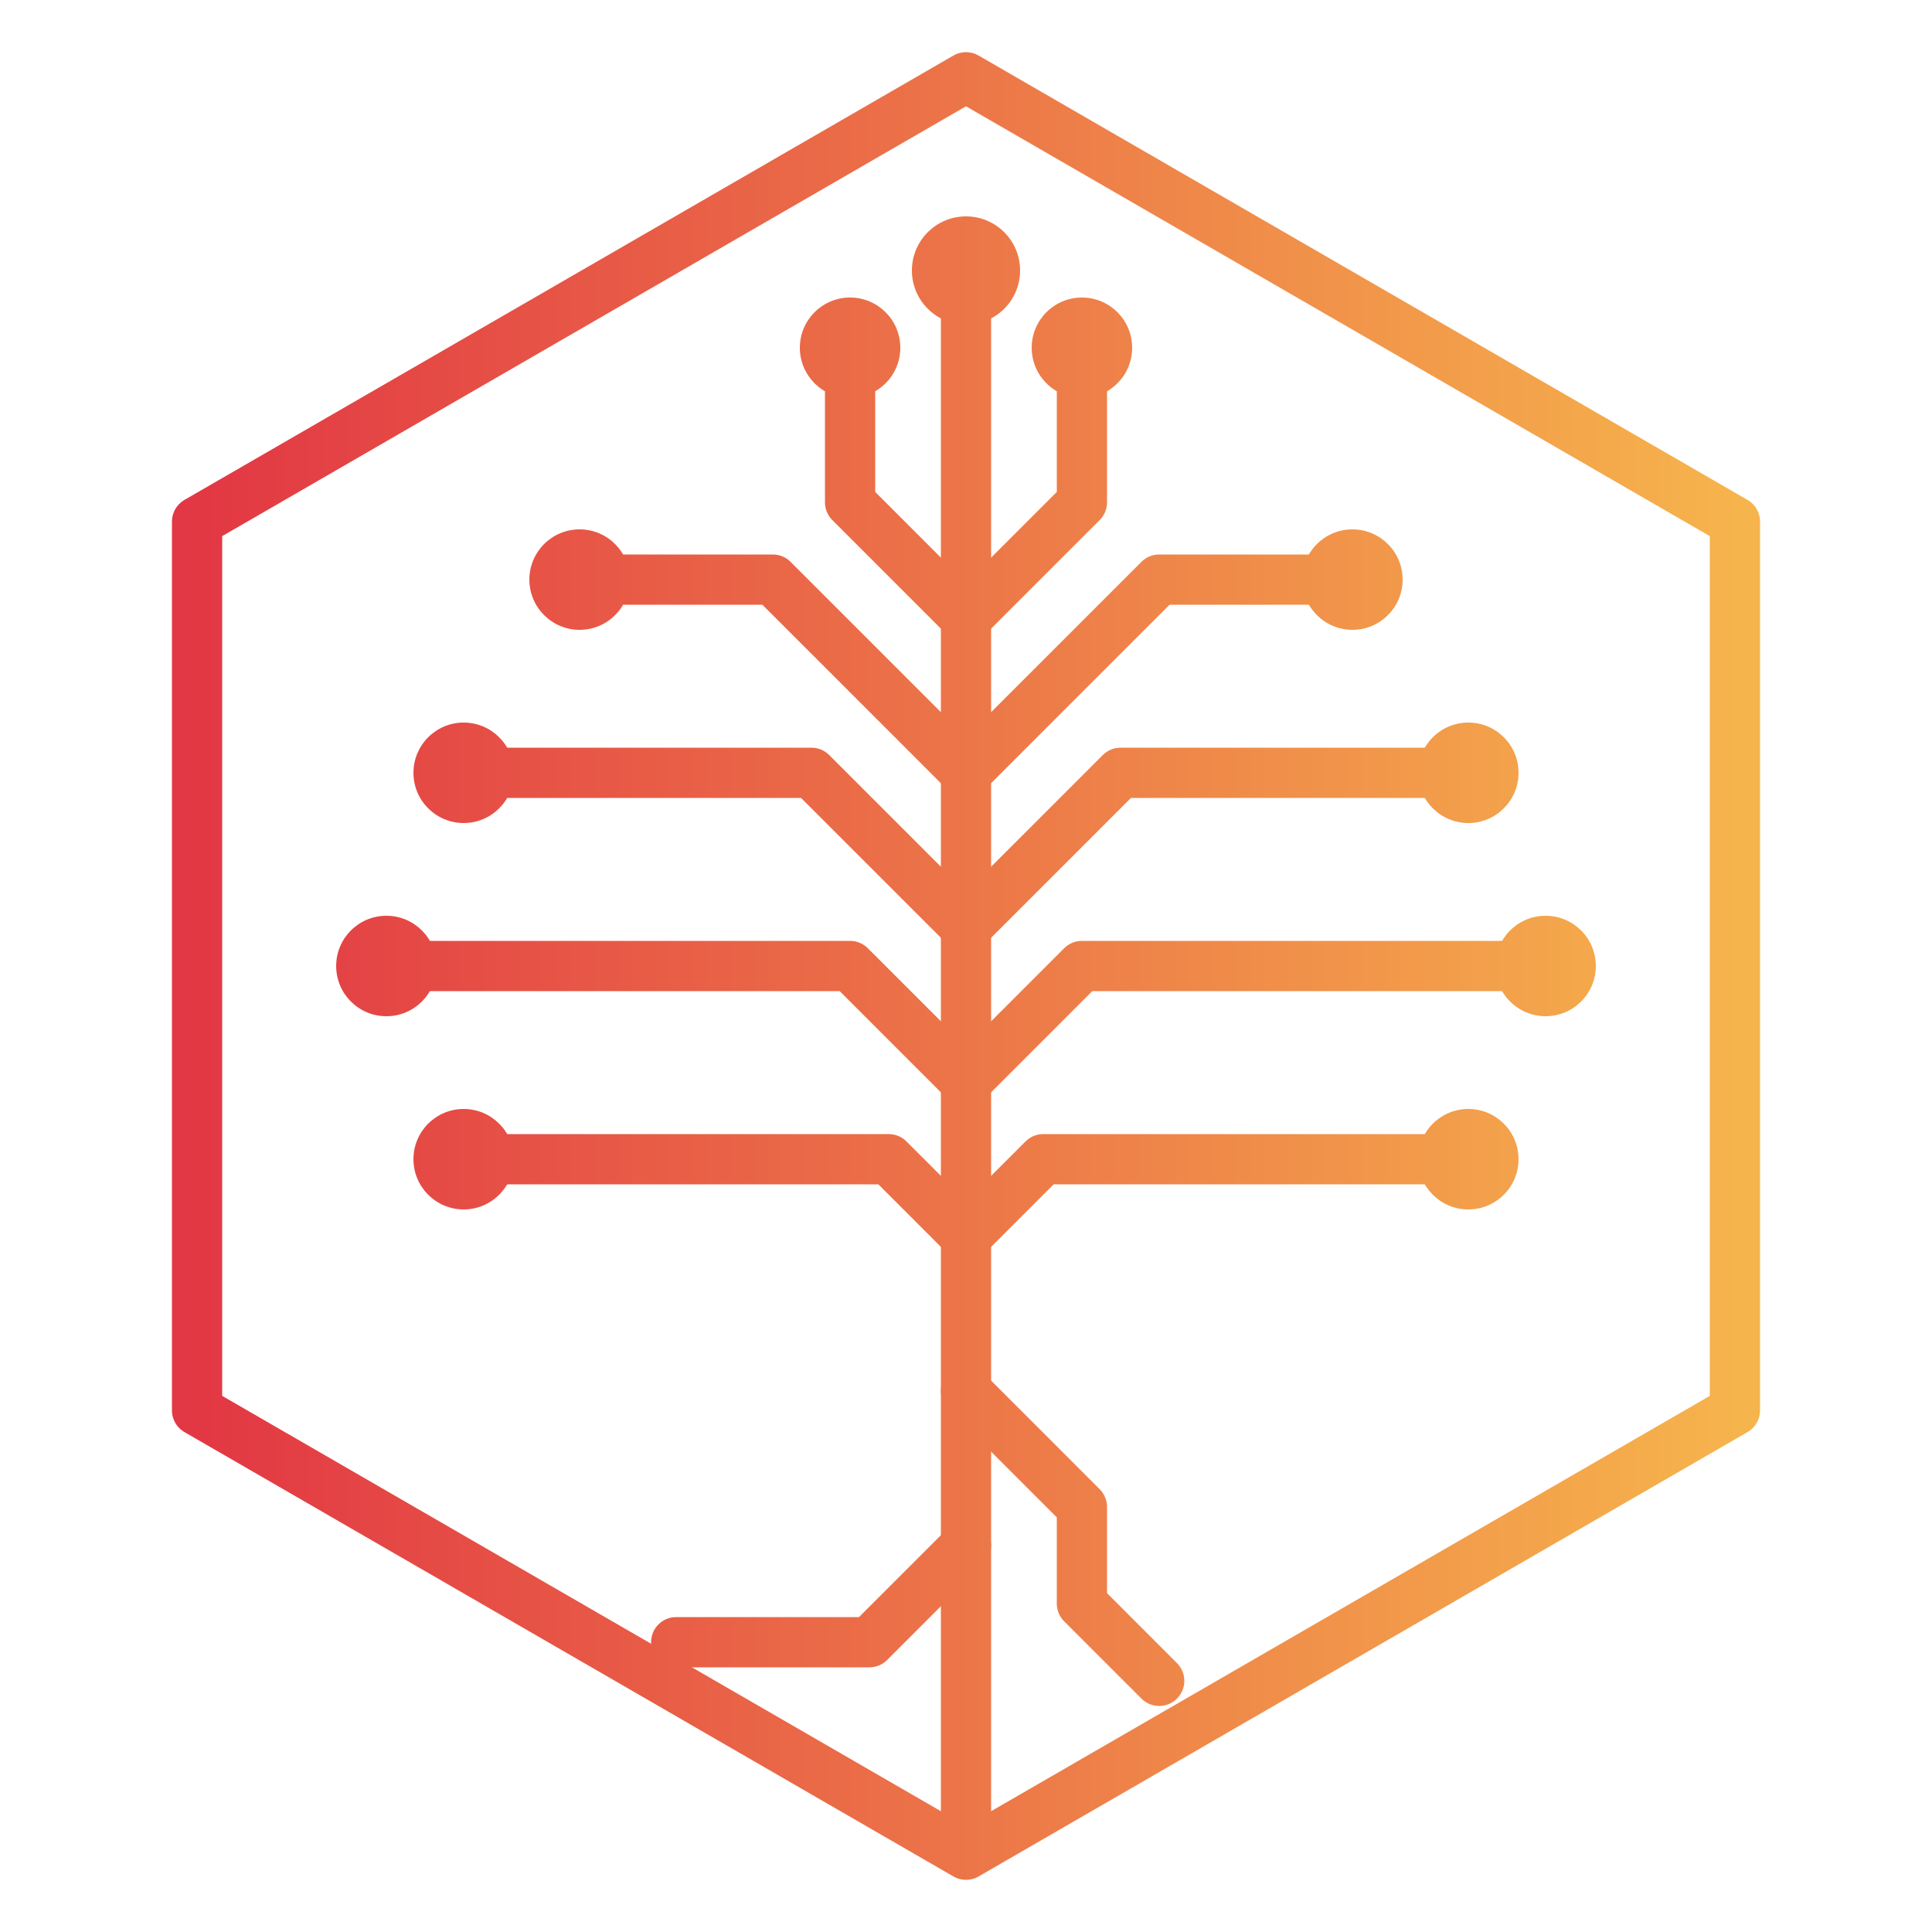
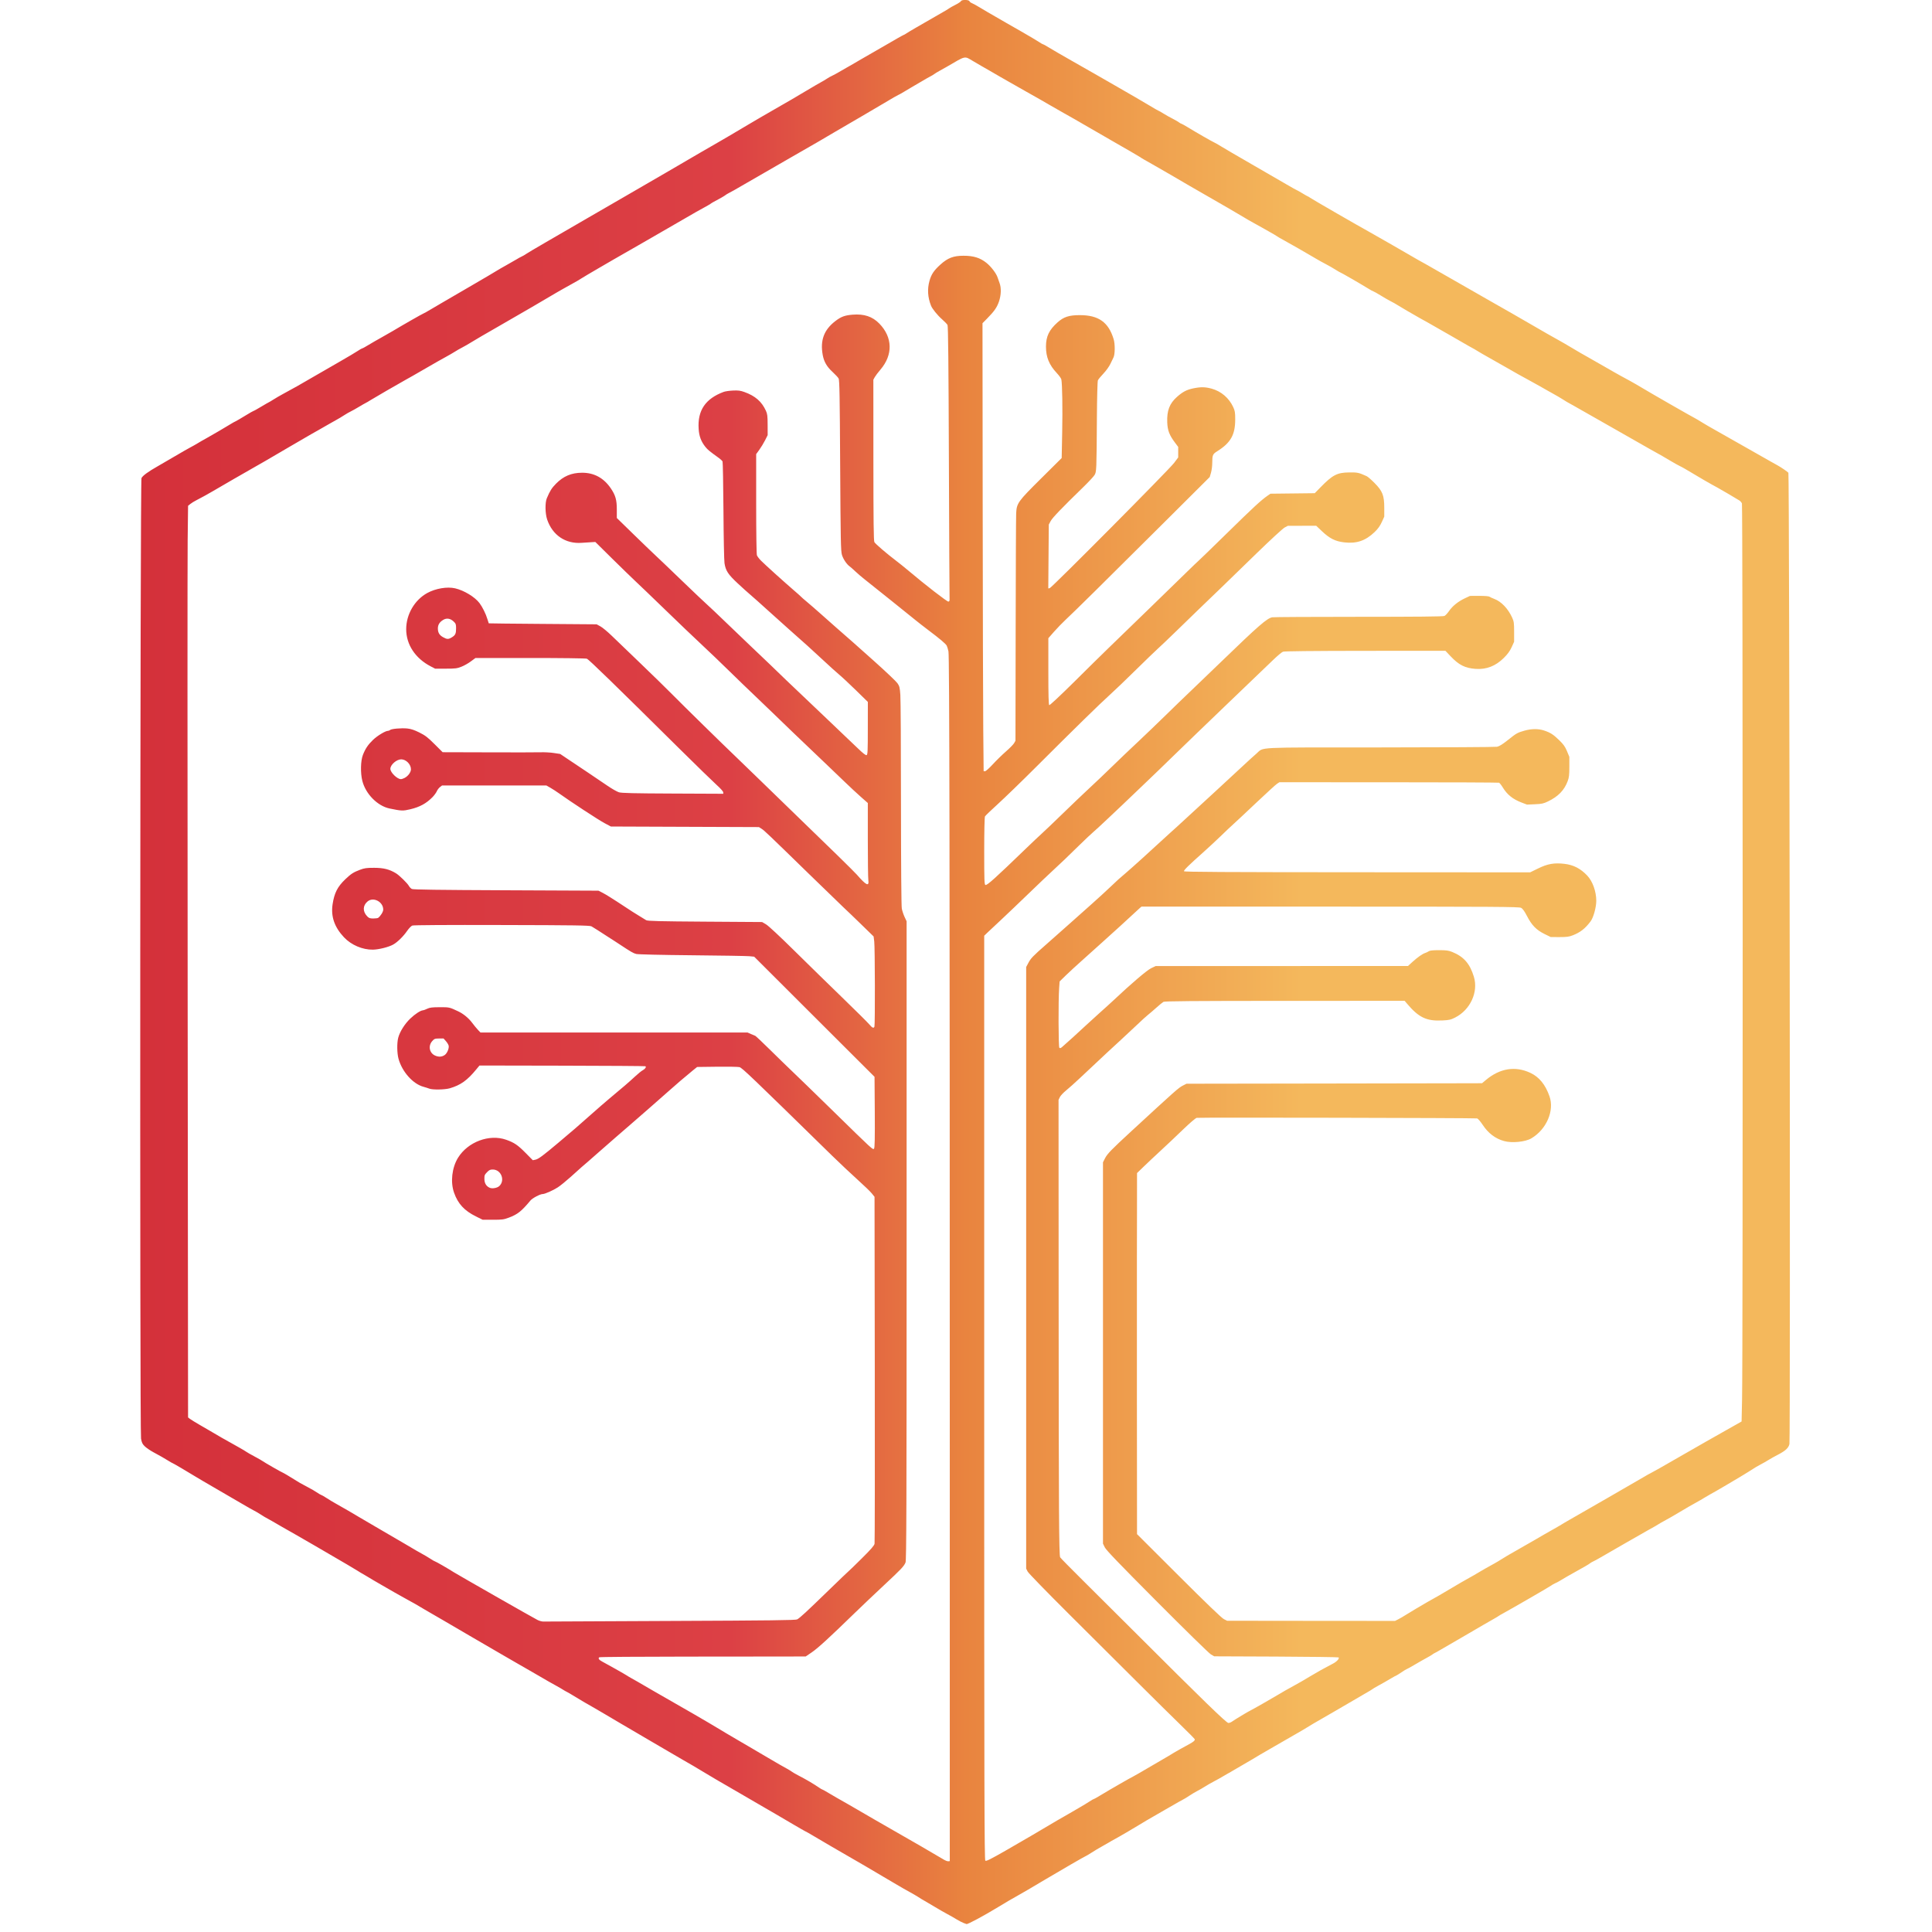
- <svg xmlns="http://www.w3.org/2000/svg" viewBox="0 0 100 100" fill="none">
+ <svg xmlns="http://www.w3.org/2000/svg" viewBox="0 0 610 610">
  <defs>
-     <linearGradient id="mn" x1="10" y1="0" x2="90" y2="0" gradientUnits="userSpaceOnUse">
-       <stop offset="0" stop-color="#e23744" />
-       <stop offset="1" stop-color="#f6b44c" />
+     <linearGradient id="mn" x1="40" y1="0" x2="570" y2="0" gradientUnits="userSpaceOnUse">
+       <stop offset="0" stop-color="#d4303a" />
+       <stop offset="0.36" stop-color="#dc4045" />
+       <stop offset="0.5" stop-color="#e9843f" />
+       <stop offset="0.7" stop-color="#f4b85c" />
+       <stop offset="1" stop-color="#f4b85c" />
    </linearGradient>
  </defs>
-   <g stroke="url(#mn)" stroke-width="2.6" stroke-linecap="round" stroke-linejoin="round">
-     <path d="M50 4 89.8 27v46L50 96 10.2 73V27Z" />
-     <path d="M50 94V16" />
-     <path d="M50 32l-6-6v-6M50 40 40 30h-8M50 48l-8-8H26M50 56l-6-6H22M50 64l-4-4H26" />
-     <path d="M50 32l6-6v-6M50 40l10-10h8M50 48l8-8h16M50 56l6-6h22M50 64l4-4h20" />
-     <path d="M50 80l-5 5H35M50 72l6 6v5l4 4" />
-   </g>
-   <g fill="url(#mn)">
-     <circle cx="50" cy="14" r="2.8" />
-     <circle cx="44" cy="18" r="2.6" />
-     <circle cx="30" cy="30" r="2.6" />
-     <circle cx="24" cy="40" r="2.6" />
-     <circle cx="20" cy="50" r="2.6" />
-     <circle cx="24" cy="60" r="2.6" />
-     <circle cx="56" cy="18" r="2.6" />
-     <circle cx="70" cy="30" r="2.6" />
-     <circle cx="76" cy="40" r="2.6" />
-     <circle cx="80" cy="50" r="2.6" />
-     <circle cx="76" cy="60" r="2.6" />
-   </g>
+   <path fill="url(#mn)" fill-rule="evenodd" d="M304.25 607.16C303.77 606.98 302.81 606.48 302.12 606.06C301.44 605.63 300.1 604.87 299.14 604.36C298.19 603.86 296.16 602.69 294.64 601.77C293.12 600.85 291.7 600.02 291.5 599.92C291.29 599.82 290.62 599.41 290 599C289.38 598.6 288.2 597.91 287.38 597.47C286.55 597.04 284.13 595.64 282 594.38C275.6 590.58 274.02 589.65 273.05 589.1C267.56 585.95 256.56 579.55 255.25 578.73C255.04 578.6 254.59 578.36 254.25 578.2C253.91 578.03 252.28 577.1 250.62 576.12C248.97 575.13 246.47 573.67 245.05 572.85C243.63 572.04 242.1 571.15 241.65 570.88C241.2 570.6 237.81 568.63 234.12 566.5C225.56 561.55 225.65 561.6 221.96 559.38C219.72 558.02 218.27 557.17 215.59 555.64C214.65 555.11 212.07 553.61 209.88 552.31C207.68 551.02 205.71 549.86 205.5 549.75C205.29 549.63 204 548.87 202.62 548.06C201.25 547.25 198.27 545.51 196 544.18C193.73 542.86 191.37 541.46 190.75 541.08C190.13 540.7 188.89 539.98 188 539.47C185.81 538.25 182.41 536.25 180.88 535.29C180.19 534.86 179.34 534.37 179 534.2C178.66 534.04 178.09 533.71 177.75 533.49C177.41 533.26 176.45 532.71 175.62 532.25C173.75 531.22 172.72 530.64 170.58 529.38C169.65 528.83 168.58 528.21 168.2 528C167.82 527.79 165.86 526.67 163.85 525.5C161.84 524.33 159.68 523.08 159.04 522.72C158.4 522.35 157.24 521.68 156.46 521.22C155.68 520.75 151.96 518.59 148.21 516.42C144.45 514.24 140.81 512.11 140.12 511.69C139.44 511.27 138.43 510.69 137.88 510.39C137.32 510.09 135.66 509.13 134.17 508.24C131.26 506.5 131.39 506.57 127.5 504.43C126.06 503.63 124.71 502.88 124.5 502.75C124.29 502.63 122.61 501.66 120.75 500.59C118.89 499.53 116.81 498.3 116.12 497.87C115.44 497.44 114.71 497.01 114.5 496.91C114.29 496.82 113.62 496.41 113 496.01C112.05 495.4 109.79 494.07 99.36 488C96.05 486.08 90.2 482.72 89.12 482.13C88.44 481.76 87.76 481.36 87.62 481.26C87.49 481.16 86.7 480.7 85.88 480.25C83.52 478.96 83.2 478.77 82 477.99C81.38 477.59 80.54 477.1 80.12 476.9C79.71 476.7 78.17 475.83 76.7 474.96C75.23 474.09 71.52 471.93 68.45 470.16C65.38 468.39 62.26 466.55 61.5 466.08C59.29 464.71 54.67 462 54.55 462C54.48 462 53.86 461.65 53.15 461.21C51.62 460.27 50.68 459.73 48.42 458.51C47.47 458 46.28 457.19 45.76 456.7C44.97 455.95 44.77 455.55 44.53 454.22C44.11 451.87 44.25 151.9 44.67 150.96C45.01 150.22 46.79 148.91 49.68 147.28C50.75 146.68 53.24 145.23 55.21 144.06C57.18 142.9 59.37 141.64 60.08 141.27C60.79 140.9 61.82 140.32 62.35 139.99C62.89 139.65 64.15 138.93 65.15 138.38C66.94 137.39 71.18 134.91 72.96 133.81C73.46 133.5 74.1 133.14 74.39 133.02C74.67 132.9 76.01 132.11 77.37 131.28C78.74 130.44 79.94 129.75 80.04 129.75C80.15 129.75 81.26 129.13 82.52 128.37C83.78 127.62 84.85 127 84.9 127C84.95 127 85.58 126.62 86.31 126.16C87.03 125.7 88.34 124.94 89.21 124.47C92.37 122.78 94.72 121.45 100.64 118C101.94 117.24 105 115.48 107.44 114.08C109.88 112.68 112.38 111.19 113 110.77C113.62 110.35 114.23 110.01 114.35 110C114.48 110 115.38 109.51 116.35 108.91C117.33 108.32 119.08 107.3 120.25 106.66C121.42 106.02 123.07 105.07 123.93 104.56C127.09 102.66 133.5 99 133.66 99C133.75 99 134.9 98.35 136.22 97.56C137.54 96.77 138.93 95.95 139.3 95.75C139.68 95.54 141.51 94.47 143.37 93.38C145.23 92.28 147.94 90.7 149.38 89.88C152.01 88.36 156.27 85.85 157.96 84.81C158.46 84.5 159.61 83.85 160.5 83.37C161.39 82.88 162.57 82.21 163.12 81.87C163.68 81.52 164.39 81.13 164.72 80.99C165.05 80.85 165.62 80.52 166 80.25C166.37 79.98 169.14 78.34 172.15 76.6C175.16 74.85 181.14 71.39 185.43 68.9C189.72 66.41 196.53 62.47 200.55 60.15C204.58 57.82 208.89 55.33 210.12 54.6C211.36 53.87 214.23 52.2 216.5 50.88C218.77 49.55 220.79 48.37 221 48.25C221.74 47.81 226.39 45.13 227.05 44.76C228.27 44.07 232.3 41.7 236 39.49C237.99 38.3 241.86 36.05 244.6 34.48C250.34 31.18 249.93 31.43 254 29C255.72 27.97 257.35 27.01 257.62 26.86C260.02 25.52 260.71 25.12 261.25 24.74C261.59 24.5 262.27 24.13 262.75 23.91C263.23 23.69 264.19 23.17 264.88 22.76C265.56 22.35 266.74 21.67 267.5 21.25C268.26 20.84 269.04 20.39 269.25 20.25C269.46 20.11 270.58 19.46 271.75 18.79C274.73 17.09 280.05 14.03 280.5 13.75C282.01 12.84 285.27 11 285.38 11C285.46 11 285.83 10.79 286.2 10.53C286.75 10.14 290.03 8.24 298.75 3.23C299.09 3.04 299.54 2.75 299.75 2.59C299.96 2.43 300.84 1.94 301.7 1.5C302.57 1.06 303.35 0.54 303.42 0.35C303.61 -0.15 305.9 -0.13 306.09 0.38C306.17 0.59 306.53 0.87 306.89 1C307.25 1.14 308.4 1.78 309.46 2.42C310.51 3.06 311.6 3.71 311.88 3.86C312.27 4.08 315.84 6.14 317.75 7.25C317.96 7.37 320.1 8.6 322.51 9.97C324.92 11.35 327.39 12.82 328.01 13.23C328.62 13.65 329.23 13.99 329.35 14C329.47 14 330.26 14.43 331.1 14.96C331.94 15.49 335.44 17.52 338.88 19.47C342.31 21.42 345.29 23.12 345.5 23.24C345.71 23.36 348.97 25.23 352.75 27.4C356.53 29.56 360.99 32.16 362.67 33.17C364.34 34.18 365.77 35 365.85 35C365.93 35 366.58 35.37 367.31 35.83C368.03 36.29 369.36 37.03 370.25 37.48C371.14 37.94 372.05 38.46 372.27 38.65C372.49 38.84 372.77 39 372.89 39.01C373.02 39.02 374.02 39.57 375.12 40.24C378 42 382.49 44.57 383.32 44.95C383.72 45.12 384.73 45.71 385.58 46.24C386.43 46.77 390.73 49.28 395.12 51.81C399.52 54.34 404.5 57.22 406.18 58.21C407.86 59.19 409.3 60 409.37 60C409.45 60 410.25 60.45 411.16 61C412.06 61.55 412.86 62 412.92 62C412.99 62 413.35 62.21 413.71 62.47C414.54 63.05 428.85 71.3 432.62 73.38C433.86 74.05 442.94 79.27 445.94 81.02C447.34 81.84 448.57 82.54 450.12 83.38C450.95 83.83 455.68 86.53 460.62 89.38C465.57 92.23 470.07 94.8 470.62 95.1C471.66 95.66 483.27 102.32 484.45 103.03C485.98 103.94 491.21 106.93 492.25 107.48C492.87 107.81 494.73 108.89 496.38 109.88C498.02 110.87 500.11 112.08 501 112.56C501.89 113.05 504.31 114.43 506.38 115.63C508.44 116.82 510.83 118.19 511.69 118.65C512.55 119.12 513.96 119.89 514.83 120.36C515.7 120.83 517.43 121.84 518.68 122.59C520.92 123.96 534.53 131.76 535.25 132.09C535.46 132.18 536.52 132.82 537.62 133.5C538.73 134.17 540.19 135.03 540.88 135.4C541.56 135.77 545.67 138.1 550 140.57C554.33 143.04 558.49 145.41 559.25 145.82C560.01 146.24 560.85 146.7 561.12 146.86C562.28 147.49 564.4 148.94 564.66 149.27C564.99 149.69 565.32 454.44 564.99 455.92C564.71 457.16 563.76 458.05 561.43 459.26C560.33 459.83 558.96 460.59 558.4 460.95C557.84 461.31 556.7 461.96 555.88 462.39C555.05 462.82 553.94 463.47 553.4 463.84C552.31 464.58 546.85 467.88 544.43 469.26C543.58 469.75 542.37 470.46 541.75 470.82C541.13 471.19 540.34 471.63 540 471.8C539.66 471.97 538.81 472.47 538.12 472.9C537.44 473.33 536.14 474.07 535.25 474.56C534.36 475.04 532.44 476.14 531 477.01C528.01 478.79 527.18 479.27 525.25 480.32C524.49 480.73 523.76 481.16 523.62 481.26C523.38 481.44 522.43 481.99 520.25 483.19C518.91 483.93 508.04 490.17 505.44 491.69C504.44 492.27 503.35 492.87 503.01 493.01C502.67 493.16 502.23 493.41 502.04 493.58C501.7 493.87 499.78 494.99 498 495.95C496.77 496.61 492.7 498.95 492.25 499.26C492.04 499.4 491.48 499.69 491 499.9C490.52 500.12 489.96 500.44 489.75 500.62C489.4 500.92 477.77 507.65 474.75 509.3C473.99 509.71 473.26 510.14 473.12 510.25C472.99 510.36 472.45 510.68 471.94 510.97C470.46 511.8 469.18 512.54 468.45 512.97C468.08 513.19 465.07 514.95 461.75 516.88C458.43 518.8 455.19 520.68 454.54 521.06C453.9 521.44 453.21 521.83 453 521.91C452.79 522 452.46 522.21 452.25 522.38C452.04 522.55 451.26 523.02 450.5 523.42C449.74 523.82 448.04 524.79 446.71 525.58C445.39 526.36 444.23 527 444.14 527C444.05 527 443.31 527.45 442.5 528C441.69 528.55 440.97 529 440.9 529C440.83 529 440.18 529.35 439.45 529.78C437.61 530.87 436.6 531.45 435 532.32C434.24 532.73 433.46 533.2 433.25 533.37C433.04 533.53 432.31 533.98 431.62 534.36C430.65 534.91 425.75 537.76 421.5 540.26C420.31 540.96 415.54 543.71 414.66 544.21C414.09 544.54 413.23 545.06 412.75 545.37C412.27 545.68 410.64 546.65 409.12 547.51C407.61 548.37 404.63 550.09 402.5 551.32C400.37 552.55 398.29 553.76 397.88 553.99C397.46 554.23 396.39 554.87 395.5 555.42C394.61 555.96 393.03 556.88 392 557.46C390.97 558.05 389.68 558.8 389.12 559.14C388.57 559.48 387.9 559.87 387.62 560C387.35 560.13 386.68 560.52 386.12 560.87C385.57 561.21 384.34 561.9 383.38 562.4C382.41 562.9 381.06 563.68 380.38 564.12C379.69 564.56 378.63 565.17 378.03 565.47C377.43 565.77 376.27 566.47 375.45 567.01C374.63 567.55 373.91 568 373.85 568C373.79 568 371.18 569.48 368.06 571.28C364.93 573.09 362.15 574.69 361.88 574.85C361.6 575.01 361.09 575.31 360.75 575.53C359.13 576.55 353.24 580.01 352.12 580.59C351.44 580.95 350.43 581.53 349.88 581.87C349.32 582.21 348.33 582.78 347.67 583.13C347 583.49 345.68 584.28 344.73 584.89C343.77 585.5 342.94 586 342.87 586C342.72 586 335.15 590.37 330.05 593.4C328.22 594.49 325.8 595.92 324.67 596.59C323.55 597.26 322.06 598.11 321.38 598.48C320.27 599.08 317.25 600.84 315.3 602.04C310.53 604.94 305.54 607.62 305.16 607.49C305.14 607.48 304.73 607.33 304.25 607.16ZM299.88 463.38C299.88 269.65 299.77 207.14 299.46 205.66C299.31 204.95 299.06 204.14 298.91 203.85C298.58 203.24 296.74 201.68 292.96 198.84C291.5 197.73 289.81 196.42 289.21 195.92C288.1 194.99 275.35 184.78 272.78 182.75C271.99 182.13 270.77 181.08 270.06 180.41C269.35 179.73 268.55 179.03 268.28 178.84C267.35 178.19 266.23 176.52 265.83 175.2C265.47 174.03 265.41 170.68 265.27 147C265.15 124.91 265.06 120.01 264.78 119.5C264.59 119.16 263.73 118.23 262.87 117.44C261.08 115.81 260.16 114.22 259.77 112.12C258.91 107.48 260.14 104.15 263.73 101.39C265.56 99.98 266.71 99.56 269.21 99.35C272.83 99.06 275.45 99.93 277.63 102.16C281.85 106.49 281.99 112.03 277.98 116.71C277.23 117.58 276.43 118.65 276.19 119.08L275.75 119.88 L275.76 145.25C275.77 164.68 275.84 170.75 276.07 171.16C276.39 171.73 279.93 174.77 282.91 177.03C283.88 177.77 285.63 179.17 286.78 180.14C292.16 184.69 299.06 190.02 299.45 189.95C299.77 189.88 299.86 189.64 299.81 188.99C299.78 188.52 299.68 169 299.6 145.62C299.49 114.58 299.37 102.98 299.16 102.6C299 102.31 298.26 101.54 297.5 100.87C296.02 99.58 294.34 97.51 293.95 96.5C292.91 93.86 292.75 91.26 293.47 88.68C294.04 86.62 294.87 85.38 296.95 83.51C299.24 81.44 301.05 80.75 304.19 80.75C307.35 80.74 309.46 81.39 311.45 82.99C312.93 84.18 314.57 86.33 314.98 87.62C315.11 88.04 315.39 88.83 315.6 89.38C316.18 90.92 316.1 93.23 315.38 95.29C314.73 97.13 313.92 98.28 311.59 100.65L310.21 102.05 L310.27 159.71C310.3 191.43 310.38 223.25 310.45 230.44L310.57 243.5 L311.02 243.5C311.26 243.5 312.37 242.52 313.47 241.31C314.57 240.11 316.45 238.28 317.63 237.25C318.81 236.22 319.97 235.04 320.2 234.62L320.62 233.88 L320.68 199C320.71 179.82 320.78 163.22 320.84 162.12C321 158.86 321.33 158.4 328.74 151.04L335.21 144.62 L335.37 136.49C335.52 128.99 335.4 121.22 335.1 119.78C335.03 119.45 334.38 118.55 333.66 117.78C331.26 115.22 330.25 112.76 330.25 109.45C330.25 106.23 331.23 104.17 333.91 101.78C335.86 100.04 337.54 99.5 340.95 99.5C346.86 99.5 350 101.73 351.62 107.1C352.1 108.67 352.06 111.95 351.55 112.9C351.41 113.16 350.99 114.04 350.61 114.85C350.22 115.69 349.26 117.03 348.4 117.94C347.56 118.82 346.77 119.79 346.64 120.09C346.51 120.39 346.37 125.48 346.33 131.62C346.22 148.77 346.21 148.98 345.57 150C345.28 150.48 343.7 152.17 342.08 153.75C335.23 160.41 332.32 163.44 331.74 164.5L331.14 165.62 L331.06 175.71L330.98 185.79 L331.43 185.7C332.06 185.58 369.16 148.24 370.71 146.15L372 144.43 L372 142.77L372 141.11 L371.02 139.8C369.2 137.39 368.64 135.91 368.54 133.33C368.4 129.63 369.27 127.37 371.66 125.27C373.43 123.71 374.67 123.06 376.71 122.63C379.11 122.13 380.52 122.15 382.59 122.72C385.57 123.55 388.03 125.65 389.36 128.51C389.91 129.69 390 130.22 390 132.42C390 137.27 388.58 139.8 384.34 142.46C382.89 143.37 382.76 143.67 382.75 146.14C382.75 147.11 382.57 148.52 382.35 149.27L381.95 150.62 L366.39 166.12C349 183.45 338.99 193.33 336.38 195.75C335.41 196.65 333.81 198.31 332.81 199.44L331 201.5 L331 211.99C331 219.42 331.08 222.52 331.28 222.64C331.44 222.74 334.61 219.78 338.97 215.47C343.04 211.42 348.06 206.48 350.12 204.49C356.92 197.92 371.06 184.19 374.67 180.65C376.62 178.74 378.33 177.11 378.46 177.02C378.59 176.94 382.67 172.98 387.53 168.22C395.85 160.06 398.15 157.95 400.25 156.48L401.12 155.88 L408.12 155.8L415.11 155.72 L416.87 153.92C420.76 149.93 422.17 149.2 426.02 149.16C428.67 149.14 428.91 149.19 431.5 150.34C431.84 150.49 432.97 151.46 434 152.51C436.52 155.05 437.06 156.44 437.06 160.35L437.06 163.12 L436.28 164.84C435.73 166.05 435.05 166.99 434.03 167.97C431.15 170.74 428.3 171.71 424.39 171.24C421.57 170.91 419.81 170.02 417.35 167.69L415.57 166 L411.1 166.01L406.62 166.02 L405.58 166.57C405.01 166.88 401.08 170.5 396.84 174.62C392.6 178.75 387.62 183.59 385.76 185.38C380.35 190.57 376.23 194.56 371.39 199.27C368.91 201.68 366.26 204.21 365.5 204.88C364.74 205.56 361.65 208.54 358.62 211.52C355.6 214.5 351.89 218.05 350.38 219.41C347.29 222.19 339.38 229.92 327.15 242.14C322.6 246.69 317.15 251.96 315.05 253.87C312.95 255.77 311.12 257.53 310.99 257.77C310.85 258.03 310.75 262.55 310.75 268.74C310.75 277.9 310.8 279.28 311.13 279.41C311.64 279.61 314.03 277.47 323.88 267.96C325.8 266.1 328.11 263.92 329 263.12C329.89 262.32 332.89 259.46 335.65 256.77C338.41 254.08 342.13 250.54 343.9 248.9C345.67 247.27 348.98 244.12 351.25 241.9C353.52 239.69 357.07 236.3 359.13 234.38C361.19 232.45 365.18 228.62 368 225.87C370.82 223.11 374.36 219.68 375.88 218.25C377.39 216.81 381.66 212.7 385.38 209.12C397.44 197.45 400.06 195.18 401.72 194.9C402.22 194.82 414.52 194.75 429.05 194.75C447.18 194.75 455.66 194.67 456.05 194.48C456.37 194.34 457.02 193.64 457.5 192.94C458.58 191.36 460.37 189.91 462.5 188.91L464.12 188.15 L467.02 188.14C468.73 188.13 470.07 188.24 470.27 188.39C470.47 188.54 471.15 188.86 471.8 189.1C473.99 189.91 476.14 192.15 477.44 195C478 196.24 478.06 196.69 478.06 199.5L478.06 202.62 L477.28 204.34C476.72 205.57 476.02 206.53 474.81 207.73C472.22 210.3 469.31 211.43 465.91 211.19C462.56 210.95 460.6 209.96 458 207.2L456.37 205.48 L431.06 205.49C414.26 205.51 405.52 205.6 405.07 205.77C404.7 205.91 403.26 207.12 401.88 208.46C400.5 209.8 398.42 211.8 397.25 212.9C396.08 214 391.81 218.1 387.75 222.01C383.69 225.93 379.25 230.2 377.88 231.5C376.51 232.81 373.13 236.07 370.38 238.76C367.63 241.45 364.19 244.76 362.75 246.13C361.31 247.49 358.94 249.75 357.5 251.15C356.06 252.55 354.58 253.96 354.22 254.28C353.86 254.61 351.89 256.47 349.85 258.41C347.8 260.36 345.73 262.26 345.25 262.65C344.77 263.03 342.69 265 340.62 267.02C338.56 269.04 336.53 271.01 336.1 271.41C330.78 276.37 327.44 279.53 324 282.87C321.73 285.07 318.24 288.39 316.26 290.25C314.27 292.11 312.21 294.03 311.69 294.53L310.75 295.44 L310.75 441.31C310.75 565.59 310.8 587.23 311.1 587.48C311.37 587.71 312.68 587.06 317.41 584.36C322.37 581.52 329.88 577.13 333.75 574.8C334.23 574.51 335.24 573.93 336 573.51C336.76 573.09 337.82 572.48 338.38 572.14C338.93 571.8 340.11 571.12 341 570.61C341.89 570.11 343.2 569.31 343.9 568.85C344.6 568.38 345.27 568 345.38 568C345.49 568 346.66 567.34 347.98 566.53C350.41 565.05 357.07 561.22 357.75 560.92C357.96 560.82 358.94 560.27 359.93 559.69C360.92 559.1 363.34 557.69 365.31 556.55C369.07 554.37 369.5 554.11 370.5 553.48C370.84 553.26 371.77 552.72 372.56 552.29C373.35 551.85 374.65 551.14 375.44 550.71C376.83 549.94 377.24 549.6 377.25 549.17C377.25 549.06 375.2 546.98 372.69 544.55C370.18 542.11 364.18 536.19 359.36 531.38C354.54 526.56 344.82 516.89 337.77 509.88C330.53 502.67 324.74 496.72 324.47 496.2L324 495.27 L324 400.3L324 305.32 L324.65 304.1C325.46 302.55 326.08 301.91 330.35 298.17C332.26 296.49 335.58 293.55 337.74 291.62C339.9 289.7 343.12 286.83 344.89 285.25C346.67 283.67 349.19 281.36 350.5 280.11C352.92 277.8 353.4 277.37 355.66 275.46C357.16 274.19 363.79 268.2 366.52 265.65C367.56 264.67 368.91 263.44 369.52 262.91C370.13 262.39 372.43 260.29 374.62 258.26C376.82 256.23 380.99 252.4 383.88 249.74C386.76 247.09 390.53 243.6 392.25 241.99C393.97 240.38 395.98 238.55 396.72 237.92C399.2 235.81 395.39 236 435.66 235.99C455.44 235.98 472.09 235.89 472.65 235.78C473.38 235.64 474.36 235.03 476.04 233.7C478.85 231.46 479.05 231.35 481.34 230.69C483.54 230.07 485.69 230.05 487.5 230.64C489.52 231.31 490.43 231.89 492.31 233.72C493.65 235.02 494.16 235.74 494.75 237.16L495.5 238.97 L495.5 242.1C495.5 244.65 495.4 245.49 494.98 246.61C493.9 249.52 491.99 251.48 488.75 253.04C487.35 253.72 486.78 253.84 484.62 253.93L482.12 254.04 L480.39 253.38C477.64 252.33 475.84 250.88 474.45 248.58C474.01 247.86 473.49 247.21 473.3 247.13C473.1 247.06 457.42 246.99 438.45 246.99L403.95 246.98 L403.25 247.43C402.86 247.67 399.92 250.36 396.71 253.39C393.5 256.43 390.26 259.46 389.5 260.14C388.74 260.81 386.89 262.56 385.38 264.03C383.86 265.49 381.39 267.79 379.88 269.13C375.39 273.12 373.71 274.77 373.82 275.08C373.89 275.31 386.77 275.38 428.52 275.4L483.12 275.43 L485.62 274.21C488.65 272.73 490.68 272.37 493.91 272.74C496.8 273.07 499.02 274.21 501.16 276.47C502.85 278.26 504 281.47 504 284.42C504 286.46 503.1 289.72 502.21 290.9C500.49 293.19 498.97 294.38 496.56 295.32C495.38 295.78 494.63 295.87 492.38 295.87L489.62 295.86 L487.62 294.88C485.06 293.6 483.64 292.15 482.15 289.27C481.32 287.67 480.76 286.89 480.25 286.63C479.62 286.3 472.34 286.25 419.98 286.25L360.42 286.24 L359.9 286.68C359.61 286.93 358.59 287.87 357.62 288.78C356.66 289.68 354.92 291.29 353.75 292.34C352.58 293.4 350.04 295.69 348.11 297.44C346.17 299.19 343.2 301.86 341.5 303.38C339.8 304.89 337.54 306.97 336.48 308L334.56 309.88 L334.41 312C334.13 315.88 334.18 330.53 334.47 330.82C334.66 331.01 334.9 330.95 335.3 330.61C336.48 329.61 340.94 325.56 342.62 323.97C343.59 323.07 345.61 321.22 347.12 319.87C348.64 318.53 350.66 316.68 351.63 315.78C357.09 310.63 362.13 306.33 363.45 305.7L364.88 305.02 L404.71 305.01L444.55 305 L445.93 303.74C447.56 302.25 449.14 301.14 450 300.88C450.34 300.77 450.85 300.53 451.12 300.34C451.46 300.1 452.44 300 454.37 300C456.66 300 457.36 300.1 458.52 300.57C462.18 302.06 464.1 304.26 465.36 308.42C466.81 313.2 464.24 318.82 459.5 321.24C458.08 321.97 457.57 322.09 455.44 322.19C450.39 322.45 447.94 321.28 444.18 316.81L443.5 316 L405.69 316.01C376.5 316.02 367.75 316.09 367.34 316.32C367.05 316.49 366.03 317.32 365.09 318.17C364.14 319.02 362.92 320.07 362.37 320.5C361.82 320.94 360.36 322.27 359.12 323.46C357.88 324.65 355.52 326.85 353.87 328.36C351.12 330.86 349.35 332.52 341 340.36C339.42 341.85 337.43 343.63 336.57 344.32C335.72 345.01 334.84 345.95 334.62 346.42L334.22 347.26 L334.25 410.57C334.28 477.76 334.36 491.03 334.73 491.7C334.86 491.94 338.09 495.22 341.9 499C345.72 502.78 353.24 510.27 358.61 515.63C379.69 536.69 387.22 544 387.84 544C388.17 544 388.7 543.79 389.03 543.54C389.61 543.09 394.38 540.22 394.88 540.02C395.26 539.87 401.95 536.06 403.62 535.04C404.45 534.54 405.43 533.96 405.81 533.75C406.18 533.55 407.59 532.77 408.93 532.02C410.28 531.28 412.39 530.06 413.62 529.3C415.8 527.98 418.32 526.57 420.83 525.28C422.05 524.66 422.98 523.64 422.64 523.3C422.54 523.21 413.66 523.09 402.92 523.04L383.38 522.96 L382.32 522.35C381.73 522.01 374.09 514.53 365.33 505.73C353.38 493.73 349.25 489.43 348.82 488.55L348.25 487.38 L348.25 427.18L348.25 366.98 L348.9 365.7C349.62 364.29 350.86 363.01 357.14 357.22C371.32 344.15 372.1 343.45 373.5 342.74L374.62 342.17 L419.5 342.1C444.18 342.07 465.18 342.03 466.16 342.02L467.95 342 L469.16 340.98C473.59 337.28 478.41 336.51 483.19 338.74C485.98 340.05 487.93 342.44 489.23 346.14C490.83 350.68 488.28 356.59 483.5 359.42C481.58 360.55 477.36 360.97 474.88 360.27C472.11 359.5 469.87 357.79 468.12 355.13C467.43 354.08 466.65 353.19 466.38 353.12C465.7 352.97 378.63 352.79 377.85 352.94C377.48 353.01 375.64 354.59 373.42 356.73C371.33 358.75 368.23 361.69 366.51 363.26C364.8 364.84 362.41 367.08 361.2 368.25L359 370.38 L358.99 381.62C358.99 387.81 358.97 394.62 358.96 396.75C358.94 398.88 358.94 419.47 358.96 442.5L359 484.38 L372.19 497.54C380.74 506.08 385.74 510.88 386.41 511.21L387.45 511.73 L413.95 511.76L440.45 511.78 L441.53 511.24C442.12 510.94 443.17 510.33 443.86 509.88C444.97 509.17 449.24 506.63 450.62 505.85C450.9 505.7 451.63 505.28 452.25 504.93C452.87 504.57 453.82 504.03 454.38 503.73C454.93 503.43 456.78 502.33 458.5 501.3C460.22 500.27 462.2 499.12 462.9 498.74C464.14 498.07 466.36 496.79 467.71 495.97C468.39 495.56 469.29 495.05 471.75 493.69C472.51 493.27 473.69 492.57 474.38 492.12C475.06 491.68 476.31 490.94 477.15 490.47C478.5 489.72 483.51 486.84 484.5 486.26C485.61 485.59 490 483.07 490.75 482.67C491.23 482.41 492.02 481.96 492.5 481.66C493.65 480.95 493.97 480.76 495.54 479.86C496.28 479.44 501.76 476.29 507.73 472.86C513.7 469.43 518.98 466.37 519.48 466.06C519.97 465.75 520.71 465.34 521.12 465.15C521.76 464.85 524.79 463.13 531.71 459.14C532.44 458.72 533.34 458.21 533.71 458C534.8 457.38 538.1 455.5 538.5 455.25C538.71 455.12 540.17 454.3 541.75 453.41C543.33 452.52 545.81 451.12 547.25 450.3L549.88 448.81 L550.03 441.84C550.32 428.66 550.28 159.59 549.99 158.94C549.84 158.62 549.47 158.19 549.17 158.01C548.08 157.32 543.1 154.41 542.25 153.95C540.12 152.82 537.02 151.03 532 148.02C531.52 147.73 530.78 147.34 530.36 147.14C529.94 146.95 528.71 146.26 527.61 145.61C526.52 144.96 525.26 144.22 524.81 143.96C522.59 142.7 522.02 142.38 520.79 141.71C520.06 141.31 514.77 138.3 509.04 135.02C503.31 131.74 497.95 128.69 497.12 128.24C494.73 126.93 494.44 126.76 493.25 125.99C492.63 125.59 491.39 124.87 490.5 124.38C489.61 123.89 488.71 123.39 488.5 123.26C488.11 123.01 484.66 121.08 482.88 120.11C479.96 118.53 478.79 117.87 475.12 115.76C472.93 114.49 470.39 113.06 469.5 112.57C468.61 112.08 467.31 111.33 466.62 110.9C465.94 110.47 465.09 109.98 464.75 109.81C464.41 109.64 463.96 109.39 463.75 109.26C463.54 109.13 460.79 107.54 457.62 105.73C449.73 101.21 450.05 101.4 448.38 100.49C447.1 99.8 441.4 96.47 440.25 95.73C440.04 95.6 439.43 95.27 438.88 95C438.32 94.72 436.98 93.94 435.88 93.26C434.77 92.58 433.77 92.02 433.65 92.01C433.52 92 432.62 91.51 431.65 90.9C429.42 89.52 423.31 86 423.14 86C423.07 86 422.42 85.62 421.69 85.16C420.97 84.7 419.59 83.9 418.62 83.4C417.66 82.9 416.46 82.23 415.95 81.93C413.09 80.23 406.65 76.53 405.25 75.79C404.36 75.32 403.46 74.8 403.25 74.63C403.04 74.47 401.92 73.8 400.75 73.15C399.58 72.51 398.46 71.87 398.25 71.74C398.04 71.62 396.92 70.99 395.75 70.35C394.58 69.71 393.23 68.93 392.75 68.62C392.05 68.16 384.14 63.57 379.8 61.1C377.51 59.8 377.04 59.53 375.75 58.77C374.99 58.32 374.21 57.86 374 57.75C373.79 57.63 371.94 56.54 369.88 55.34C367.81 54.14 365.45 52.77 364.62 52.31C361.32 50.46 360.3 49.86 359.97 49.6C359.78 49.45 355.81 47.15 351.15 44.48C346.49 41.81 342.27 39.38 341.78 39.07C341.28 38.77 340.2 38.14 339.38 37.68C338.55 37.21 336.92 36.29 335.75 35.63C334.58 34.97 332.67 33.88 331.5 33.2C330.33 32.52 329.15 31.84 328.88 31.68C327.77 31.06 324.3 29.1 323.61 28.7C321.98 27.77 319.67 26.45 318.19 25.62C317.33 25.14 316.18 24.48 315.62 24.15C315.07 23.82 313.73 23.04 312.62 22.41C311.52 21.79 310.29 21.08 309.88 20.84C309.46 20.6 308.29 19.91 307.28 19.32C304.39 17.63 305.14 17.47 298.87 21.12C298.4 21.4 297.42 21.95 296.69 22.34C295.97 22.73 295.21 23.2 295 23.37C294.79 23.54 294.29 23.85 293.88 24.05C293.46 24.26 291.94 25.12 290.5 25.98C289.06 26.83 287.71 27.63 287.5 27.74C287.29 27.86 286.36 28.41 285.42 28.98C284.49 29.54 283.66 30 283.58 30C283.49 30 281.56 31.11 279.28 32.48C276.99 33.84 273.7 35.78 271.95 36.79C270.2 37.8 266.57 39.92 263.87 41.5C261.18 43.08 258.59 44.6 258.12 44.88C257.65 45.15 254.14 47.17 250.32 49.36C243.92 53.03 233.83 58.85 231.75 60.07C231.27 60.35 230.54 60.75 230.12 60.95C229.71 61.16 229.21 61.46 229 61.64C228.79 61.81 227.98 62.29 227.2 62.72C225.14 63.82 224.67 64.09 224.25 64.41C224.04 64.56 223.14 65.08 222.25 65.56C221.36 66.04 220.27 66.64 219.83 66.9C219.04 67.37 206.13 74.82 204.14 75.96C203.58 76.28 202.39 76.97 201.5 77.48C200.61 78 198.7 79.09 197.27 79.9C195.83 80.71 194.26 81.61 193.77 81.91C193.28 82.2 191.07 83.48 188.88 84.75C186.68 86.02 184.31 87.43 183.62 87.87C182.94 88.32 181.64 89.07 180.75 89.55C179.86 90.03 178.56 90.75 177.88 91.15C177.19 91.55 176.32 92.05 175.95 92.25C175.18 92.68 172.57 94.21 167.88 96.99C166.09 98.05 161.42 100.75 157.5 102.99C153.58 105.23 149.7 107.49 148.88 108.02C148.05 108.54 146.76 109.29 146 109.68C145.24 110.07 144.15 110.69 143.57 111.07C142.98 111.44 141.73 112.17 140.77 112.69C139.81 113.2 137.19 114.69 134.95 115.99C130.49 118.57 129.32 119.24 128 119.96C126.39 120.83 117.38 126.06 116.75 126.48C116.41 126.71 115.84 127.04 115.5 127.21C115.16 127.38 114.14 127.96 113.25 128.5C112.36 129.04 111.23 129.67 110.75 129.9C110.27 130.12 109.31 130.68 108.62 131.13C107.94 131.58 106.76 132.28 106 132.69C105.24 133.1 104.23 133.67 103.75 133.96C103.27 134.24 101.92 135.02 100.75 135.68C99.58 136.34 98.43 136.99 98.2 137.12C97.96 137.26 95.09 138.93 91.82 140.83C88.55 142.73 84.92 144.85 83.75 145.55C82.58 146.24 80.88 147.21 79.97 147.71C78.48 148.54 69.14 153.93 67.17 155.1C65.91 155.85 62.97 157.47 61.88 158.01C61.33 158.28 60.54 158.77 60.12 159.1L59.38 159.7 L59.25 170.66C59.18 176.69 59.18 241.45 59.25 314.58L59.38 447.53 L60 448.01C60.34 448.27 61.81 449.17 63.25 450C64.69 450.84 66.04 451.62 66.25 451.74C69.57 453.7 70.88 454.45 72 455.06C72.48 455.32 73.1 455.66 73.38 455.83C73.65 455.99 74.66 456.56 75.63 457.1C76.59 457.63 77.54 458.21 77.75 458.37C77.96 458.54 79.14 459.21 80.38 459.87C81.61 460.53 82.79 461.2 83 461.37C83.43 461.72 89.17 465 89.35 465C89.45 465 91.82 466.42 94.75 468.24C94.96 468.37 96.02 468.94 97.11 469.51C98.2 470.07 99.57 470.87 100.15 471.27C100.74 471.67 101.3 472 101.4 472C101.51 472 102.27 472.44 103.11 472.98C103.94 473.52 105.2 474.28 105.91 474.67C107.55 475.57 112.61 478.51 113.38 479C113.71 479.21 116.3 480.73 119.15 482.38C122 484.02 124.74 485.63 125.23 485.93C125.72 486.24 126.56 486.72 127.09 487.01C127.61 487.3 128.8 487.99 129.71 488.55C130.63 489.11 132.11 489.97 133 490.45C133.89 490.93 135.2 491.7 135.9 492.16C136.6 492.62 137.26 493 137.37 493C137.56 493 141.63 495.34 143.25 496.39C144.39 497.12 168.3 510.77 169.68 511.46C170.25 511.76 171.1 511.99 171.55 511.98C172 511.97 190.09 511.88 211.75 511.79C243.26 511.66 251.24 511.56 251.69 511.3C252.62 510.77 254.53 509.01 261.34 502.4C264.89 498.95 267.91 496.06 268.05 495.97C268.18 495.89 270.02 494.1 272.14 492C275.04 489.12 276.02 487.99 276.13 487.4C276.21 486.98 276.24 462.16 276.2 432.25L276.12 377.88 L275.25 376.79C274.77 376.19 272.74 374.24 270.75 372.45C268.76 370.66 265.16 367.27 262.75 364.92C237.11 339.82 234.31 337.14 233.48 336.93C233.06 336.82 229.88 336.76 226.41 336.8L220.11 336.88 L218.72 338C216.65 339.67 212.86 342.92 210.98 344.62C210.07 345.45 207.32 347.87 204.87 350C202.42 352.13 199.77 354.44 198.99 355.12C198.2 355.81 196.13 357.61 194.37 359.12C192.61 360.64 190.09 362.84 188.77 364.02C187.45 365.2 186.04 366.44 185.64 366.77C184.54 367.68 183.16 368.89 180.21 371.57C178.74 372.89 176.9 374.39 176.1 374.9C174.58 375.88 172.03 377 171.35 377C170.55 377 168.12 378.28 167.5 379.02C164.61 382.48 163.45 383.4 160.64 384.46C159.05 385.06 158.54 385.12 155.62 385.12L152.38 385.11 L150.25 384.06C146.6 382.25 144.59 380.07 143.36 376.57C142.17 373.2 142.69 368.67 144.61 365.55C147.72 360.52 154.5 357.98 159.81 359.86C162.35 360.75 163.5 361.53 165.97 364.04L168.22 366.32 L169.03 366.16C169.99 365.96 171.33 364.98 176.32 360.78C181.49 356.42 182.03 355.96 186.49 352C188.66 350.08 191.27 347.8 192.31 346.94C196.57 343.4 198.72 341.55 200.42 339.96C201.41 339.03 202.55 338.11 202.96 337.9C203.7 337.51 204.13 336.86 203.78 336.65C203.68 336.58 191.84 336.5 177.49 336.47L151.39 336.42 L150.38 337.64C147.53 341.12 145.43 342.61 142.02 343.61C140.45 344.06 136.62 344.13 135.58 343.73C135.19 343.58 134.37 343.32 133.75 343.15C130.4 342.27 126.95 338.4 125.82 334.27C125.34 332.51 125.3 329.26 125.74 327.62C126.26 325.7 127.79 323.28 129.54 321.6C131.03 320.17 132.81 319.01 133.55 318.99C133.73 318.99 134.32 318.77 134.88 318.5C135.69 318.11 136.43 318.02 138.84 318.01C141.87 318 141.9 318.01 144.62 319.29C146.28 320.06 147.95 321.43 149.07 322.93C149.65 323.71 150.48 324.72 150.91 325.17L151.7 326 L193.86 326L236.03 326 L237.08 326.47C237.65 326.72 238.26 326.98 238.44 327.03C238.61 327.08 240.74 329.1 243.19 331.51C245.63 333.92 248.75 336.95 250.12 338.25C251.5 339.55 257.24 345.12 262.88 350.64C275.77 363.26 275.6 363.1 275.97 362.66C276.19 362.4 276.25 359.35 276.2 351.15L276.12 339.99 L257.12 321.03L238.12 302.06 L236.62 301.91C235.8 301.83 227.64 301.69 218.5 301.61C208.87 301.52 201.45 301.35 200.88 301.2C199.97 300.98 199.17 300.51 195.53 298.1C194.92 297.7 194.25 297.26 194.03 297.12C193.81 296.99 193.01 296.47 192.25 295.98C189.41 294.13 187.36 292.82 186.75 292.48C186.23 292.18 181.68 292.11 158.47 292.06C140.98 292.01 130.58 292.08 130.18 292.23C129.82 292.36 129.09 293.13 128.54 293.92C127.37 295.63 125.52 297.45 124.16 298.22C122.75 299.02 119.62 299.81 117.75 299.84C114.48 299.9 110.9 298.37 108.62 295.95C105.59 292.73 104.43 289.37 105.01 285.52C105.56 281.93 106.55 279.98 109.04 277.6C110.82 275.9 111.6 275.4 113.61 274.64C115.07 274.09 115.71 274 118.13 274C121.07 274 122.96 274.47 125.01 275.72C126.09 276.37 128.71 278.94 129.12 279.75C129.31 280.1 129.72 280.52 130.04 280.68C130.47 280.89 138.43 281 159.79 281.09L188.95 281.22 L190.04 281.77C190.64 282.07 191.74 282.71 192.5 283.2C193.26 283.68 194.27 284.33 194.75 284.63C195.23 284.94 196.46 285.74 197.47 286.41C198.49 287.08 199.5 287.74 199.72 287.88C199.94 288.01 200.86 288.59 201.78 289.16C202.69 289.73 203.7 290.35 204.03 290.54C204.51 290.81 208.1 290.9 222.62 291L240.62 291.12 L241.88 291.86C242.61 292.29 246.26 295.68 250.75 300.12C254.94 304.26 261.8 310.96 265.98 315.01C270.16 319.06 273.98 322.85 274.47 323.44C275.4 324.55 275.85 324.75 276.09 324.14C276.31 323.56 276.26 299.06 276.03 297.27L275.83 295.67 L271.98 291.92C269.86 289.85 267.28 287.38 266.25 286.42C265.22 285.45 260.38 280.77 255.5 276.01C242.34 263.18 241.33 262.22 240.44 261.66L239.62 261.14 L216.25 261.05L192.88 260.96 L190.88 259.9C189.09 258.96 180.06 253.05 176.5 250.49C175.74 249.95 174.54 249.16 173.82 248.75L172.51 248 L156.04 248L139.57 248 L138.9 248.52C138.54 248.81 138.09 249.4 137.91 249.84C137.72 250.27 137.14 251.08 136.6 251.64C134.63 253.66 132.57 254.8 129.52 255.52C127.22 256.07 126.75 256.05 123 255.27C119.19 254.48 115.44 250.68 114.4 246.54C113.77 244.06 113.86 240.2 114.58 238.36C115.37 236.35 116.2 235.12 117.79 233.59C119.12 232.31 121.69 230.75 122.49 230.75C122.71 230.75 123.02 230.63 123.16 230.49C123.55 230.1 126.75 229.82 128.6 230.01C129.78 230.14 130.81 230.48 132.42 231.28C134.26 232.2 135.05 232.8 137.19 234.94L139.76 237.5 L154.19 237.54C162.13 237.57 169.58 237.56 170.76 237.52C171.93 237.48 173.78 237.58 174.88 237.75L176.87 238.05 L179.37 239.73C180.75 240.66 183.51 242.5 185.5 243.83C187.49 245.16 190.29 247.05 191.71 248.03C193.14 249.01 194.8 249.96 195.41 250.15C196.27 250.41 200.05 250.5 212.45 250.55L228.38 250.62 L228.33 250.12C228.31 249.85 227.41 248.85 226.33 247.89C225.26 246.93 219.76 241.58 214.12 236C194.34 216.4 185.9 208.2 185.31 207.98C184.98 207.85 177.15 207.75 167.42 207.75L150.12 207.75 L148.69 208.81C147.91 209.4 146.57 210.16 145.7 210.5C144.29 211.06 143.77 211.12 140.75 211.12L137.38 211.12 L136 210.4C131.12 207.87 128.25 203.52 128.25 198.66C128.25 193.98 130.89 189.45 134.89 187.24C137.53 185.79 141.19 185.17 143.72 185.76C146.51 186.41 149.91 188.47 151.39 190.41C152.3 191.61 153.42 193.86 153.88 195.44C154.09 196.16 154.29 196.78 154.32 196.81C154.35 196.84 162.03 196.92 171.38 196.99L188.38 197.12 L189.54 197.75C190.19 198.09 191.82 199.44 193.17 200.75C194.52 202.06 198.61 205.99 202.25 209.48C205.9 212.98 210.28 217.26 212 219C215.8 222.85 228.64 235.43 232.25 238.86C233.69 240.22 237.12 243.54 239.88 246.24C242.62 248.93 248.14 254.28 252.12 258.12C261.56 267.22 269.68 275.18 270.5 276.12C273.51 279.58 274.46 280.03 274.16 277.84C274.07 277.2 274 271.47 274 265.11L274 253.54 L271.81 251.61C270.61 250.55 268.39 248.49 266.88 247.03C265.36 245.56 262.89 243.19 261.37 241.75C251.41 232.26 247.64 228.65 243.88 224.99C241.54 222.72 238.67 219.96 237.5 218.87C236.33 217.78 233.18 214.73 230.5 212.11C227.82 209.48 223.77 205.6 221.5 203.49C219.23 201.39 214.06 196.44 210 192.5C205.94 188.57 201.72 184.52 200.62 183.5C199.53 182.48 196.23 179.28 193.3 176.39L187.97 171.12 L186.92 171.18C186.35 171.21 184.87 171.31 183.65 171.39C178.53 171.76 174.43 168.98 172.75 164.01C172.12 162.12 172.06 158.71 172.65 157.32C173.64 154.98 174.19 154.1 175.54 152.73C177.89 150.34 180.42 149.27 183.76 149.26C187.61 149.24 190.68 150.93 192.93 154.3C194.35 156.43 194.75 157.88 194.75 160.84L194.75 163.55 L199.94 168.61C202.79 171.39 205.91 174.39 206.86 175.27C207.82 176.15 211.59 179.76 215.24 183.28C218.89 186.8 222.55 190.27 223.38 191C224.2 191.73 226.63 194.02 228.77 196.1C230.91 198.18 234.62 201.73 237.02 204C241.28 208.03 245.41 211.99 248.24 214.75C249.01 215.51 251.38 217.76 253.5 219.75C255.62 221.74 259.04 225 261.11 226.99C263.18 228.99 265.72 231.4 266.75 232.37C267.78 233.34 269.66 235.12 270.92 236.34C272.48 237.85 273.35 238.52 273.61 238.42C273.95 238.28 274 237.24 274 229.95L274.01 221.62 L270.24 217.93C268.17 215.91 265.77 213.67 264.92 212.97C264.07 212.26 261.86 210.27 260 208.53C256.88 205.61 253.54 202.59 248.89 198.5C247.88 197.61 245.06 195.07 242.63 192.88C240.21 190.68 237.64 188.39 236.92 187.79C236.21 187.2 234.39 185.56 232.88 184.15C229.87 181.34 229.12 180.19 228.75 177.82C228.62 177.03 228.47 169.57 228.42 161.25C228.36 152.93 228.23 145.95 228.14 145.73C228.05 145.51 227.56 145.03 227.05 144.66C224.06 142.51 223.45 142.01 222.73 141.12C221.38 139.44 220.74 137.76 220.59 135.45C220.19 129.61 222.72 125.87 228.5 123.73C228.98 123.55 230.3 123.36 231.42 123.31C233.09 123.23 233.77 123.32 235.05 123.78C238.45 125 240.49 126.78 241.82 129.68C242.29 130.71 242.36 131.32 242.37 134.12L242.38 137.38 L241.57 139C241.12 139.89 240.3 141.24 239.75 142L238.75 143.38 L238.75 159.05C238.75 168.32 238.85 174.97 238.99 175.34C239.12 175.68 239.71 176.45 240.3 177.04C241.57 178.32 247.78 183.92 250.62 186.36C251.72 187.3 252.74 188.21 252.88 188.37C253.01 188.54 253.86 189.27 254.75 190.01C255.64 190.75 257.51 192.37 258.9 193.61C260.28 194.86 262.53 196.85 263.9 198.04C268.71 202.23 269.49 202.93 276.03 208.77C279.66 212.01 282.95 215.14 283.36 215.72C284 216.66 284.11 217.07 284.27 219.39C284.38 220.83 284.47 236.32 284.47 253.82C284.48 272.82 284.58 286.13 284.73 286.88C284.86 287.56 285.25 288.74 285.6 289.5L286.25 290.88 L286.25 391.7C286.25 475.72 286.19 492.65 285.91 493.32C285.4 494.55 284.6 495.39 279.03 500.58C276.2 503.22 271.97 507.24 269.63 509.51C261.86 517.07 258.27 520.36 256.32 521.69L254.4 523 L249.01 523.02C246.05 523.03 231.46 523.04 216.58 523.05C201.71 523.06 189.41 523.15 189.24 523.26C188.75 523.56 189.11 524.1 190.16 524.63C191.42 525.28 197.55 528.74 197.88 528.99C198.01 529.1 198.63 529.46 199.25 529.81C199.87 530.15 200.77 530.66 201.25 530.94C201.73 531.22 204.15 532.62 206.62 534.06C211.02 536.61 216.98 540.03 219.08 541.21C220.4 541.96 227.17 545.94 228 546.47C228.34 546.69 228.85 546.99 229.12 547.15C229.4 547.31 231.2 548.36 233.12 549.5C235.05 550.63 237.02 551.79 237.5 552.06C237.98 552.34 238.67 552.75 239.04 552.97C239.4 553.19 240.96 554.11 242.5 555C244.04 555.89 245.65 556.84 246.09 557.1C246.52 557.35 247.49 557.9 248.25 558.31C249.01 558.72 249.79 559.2 250 559.37C250.21 559.55 251.16 560.1 252.12 560.6C254.79 561.99 256.74 563.14 258.8 564.54C259.17 564.79 259.54 565 259.62 565C259.7 565 260.66 565.53 261.75 566.19C263.69 567.34 264.31 567.7 267.41 569.45C268.22 569.91 269.29 570.53 269.8 570.83C271.45 571.81 281.05 577.36 282.23 578.01C285.02 579.57 296.73 586.35 297.75 587C298.37 587.4 299.1 587.7 299.38 587.67L299.88 587.62 L299.88 463.38ZM157.65 374.48C159.56 372.68 158.23 369.28 155.61 369.26C154.78 369.25 154.45 369.4 153.76 370.12C153.01 370.89 152.92 371.13 152.94 372.28C152.97 373.62 153.54 374.55 154.62 375.02C155.43 375.38 156.99 375.09 157.65 374.48ZM140.47 333.06C141.22 332.5 141.85 330.93 141.65 330.12C141.56 329.78 141.16 329.13 140.76 328.69L140.04 327.88 L138.61 327.89C137.33 327.9 137.11 327.98 136.47 328.71C135.13 330.21 135.56 332.46 137.35 333.27C138.5 333.79 139.57 333.72 140.47 333.06ZM119.38 289.81C120.15 289.25 121 287.88 121 287.2C121 284.7 117.87 283.09 116.04 284.63C114.52 285.91 114.47 287.79 115.93 289.31C116.49 289.89 116.8 290 117.86 290C118.56 289.99 119.24 289.91 119.38 289.81ZM127.73 245.63C128.84 245.06 129.75 243.82 129.75 242.89C129.75 241.32 128.22 239.76 126.68 239.75C125.21 239.75 123.25 241.46 123.25 242.75C123.25 243.89 125.41 246 126.57 246C126.82 246 127.34 245.84 127.73 245.63ZM142.66 201.23C143.78 200.54 144 200.06 144 198.37C144 197.11 143.91 196.87 143.23 196.23C142.16 195.23 141 195.06 139.91 195.73C138.77 196.43 138.25 197.28 138.25 198.43C138.26 199.74 138.72 200.52 139.88 201.18C141.12 201.88 141.59 201.89 142.66 201.23Z" />
</svg>
